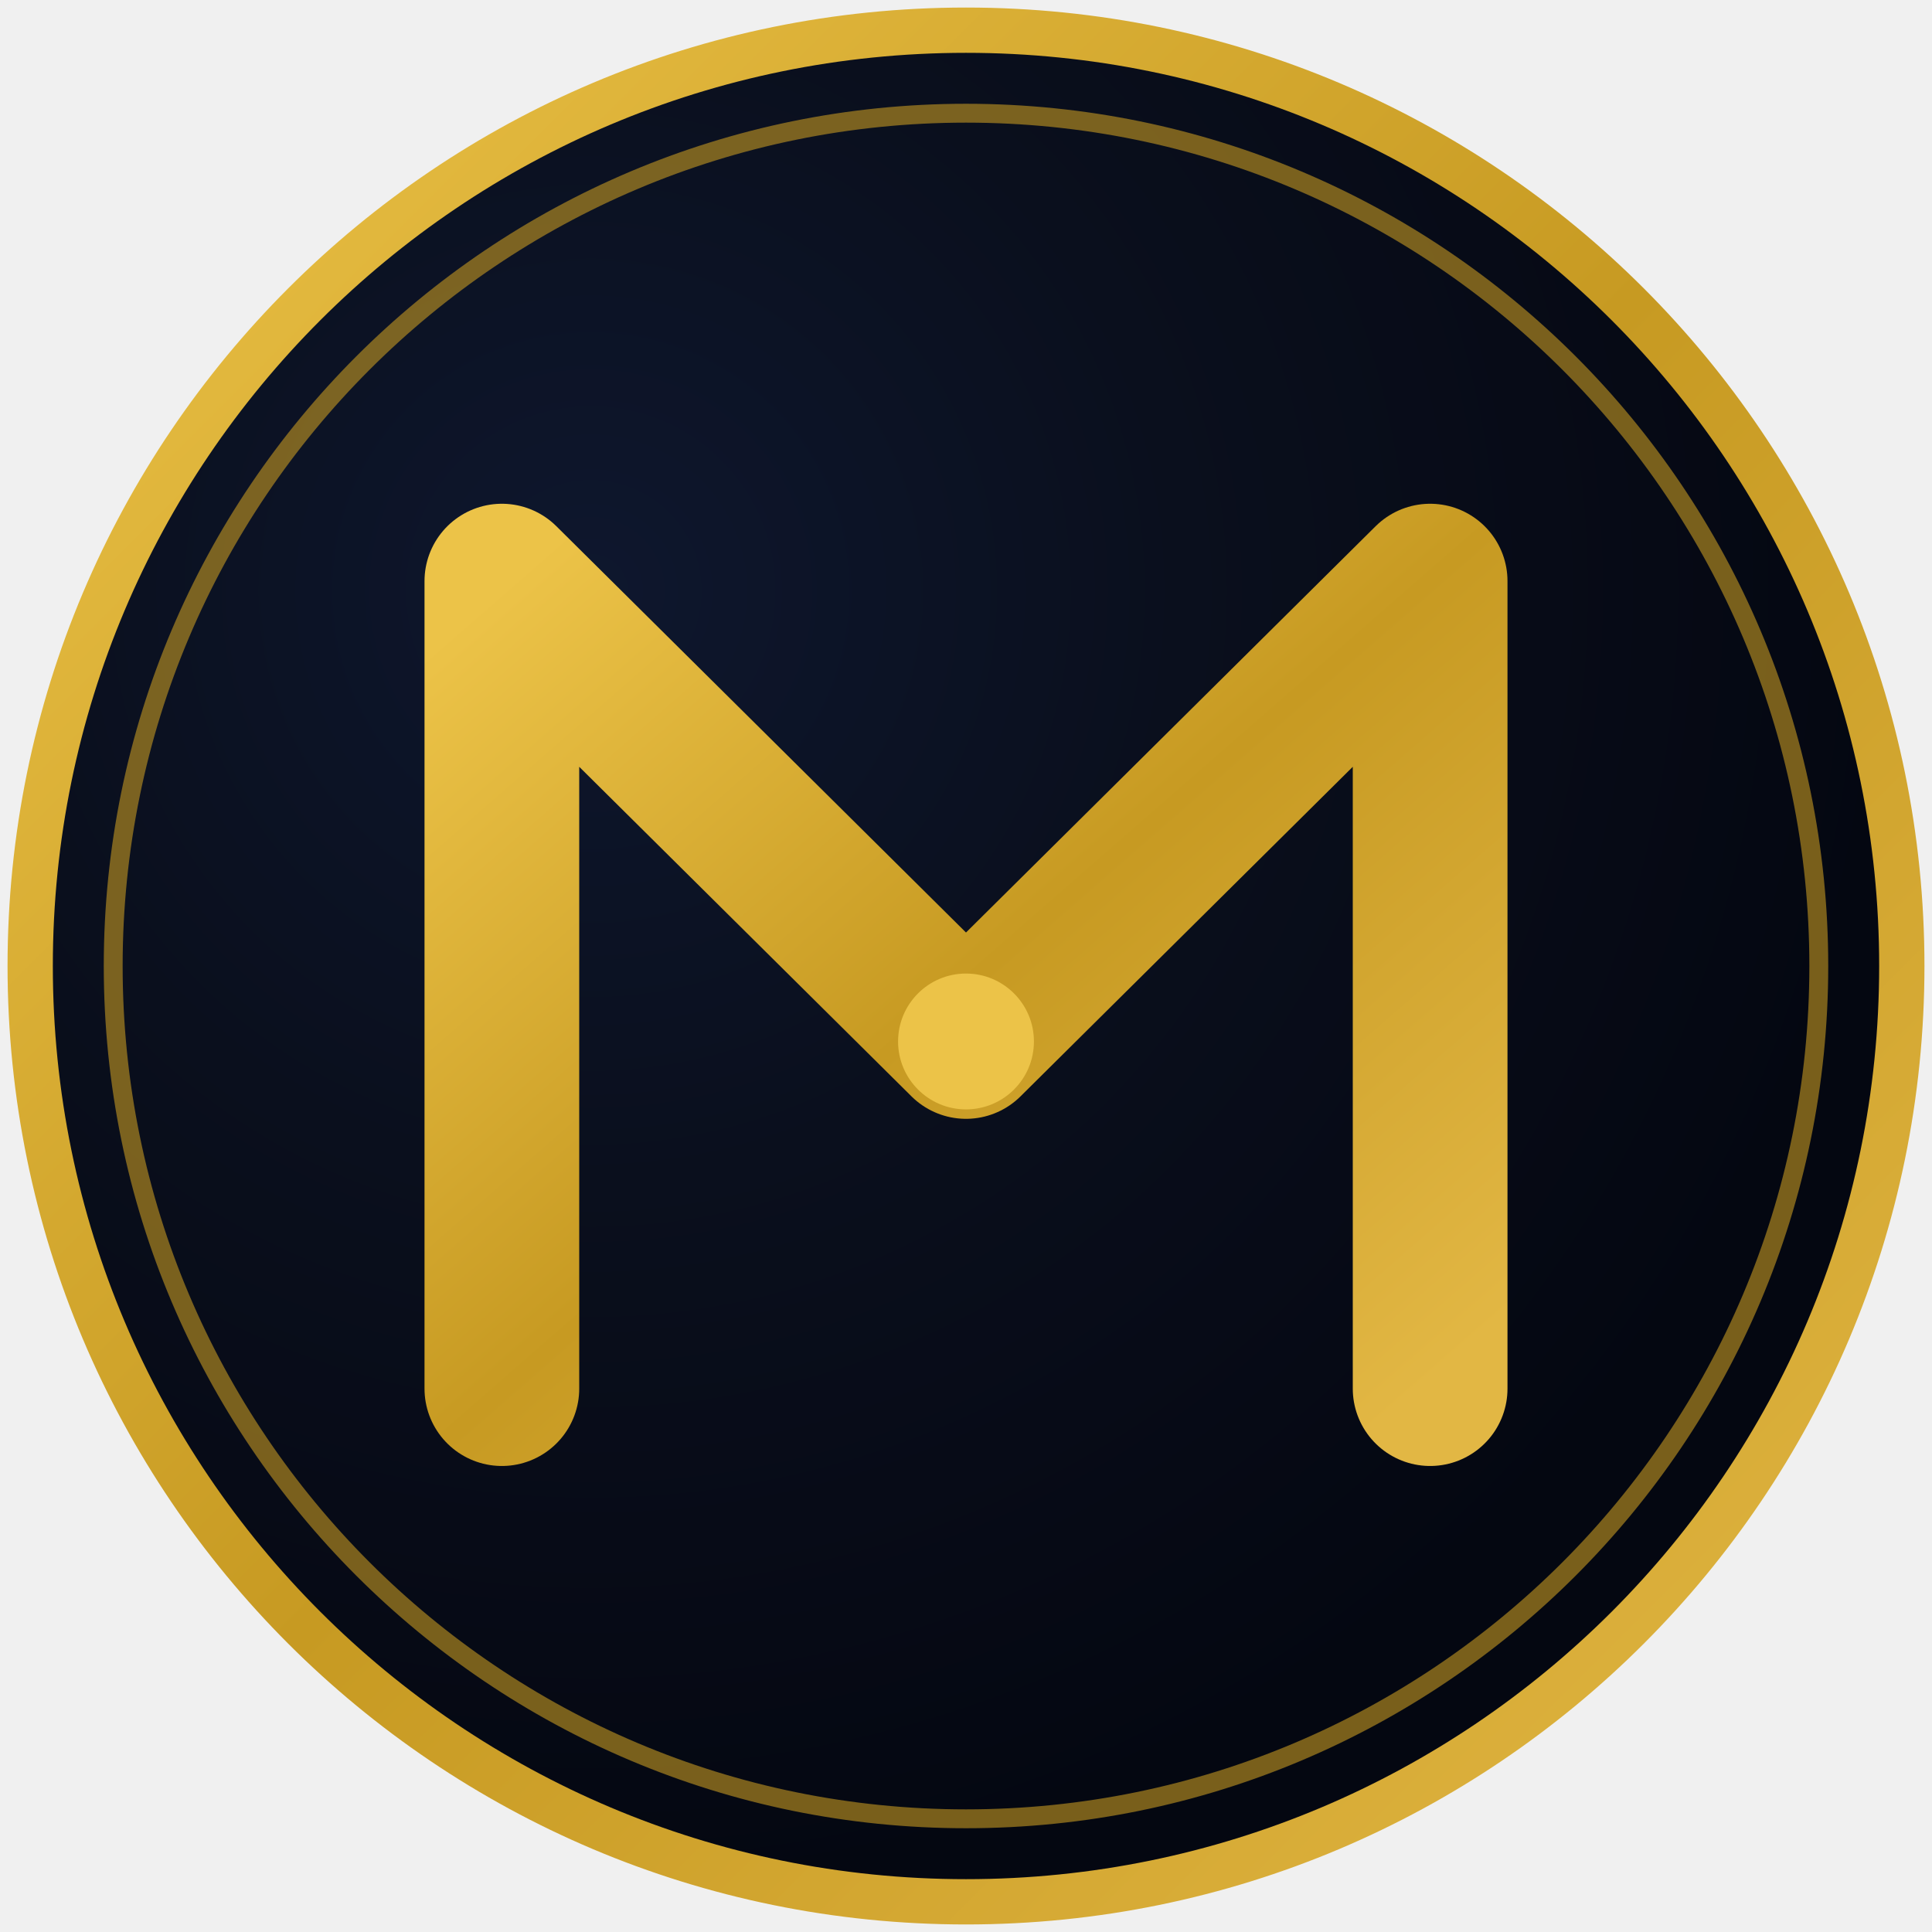
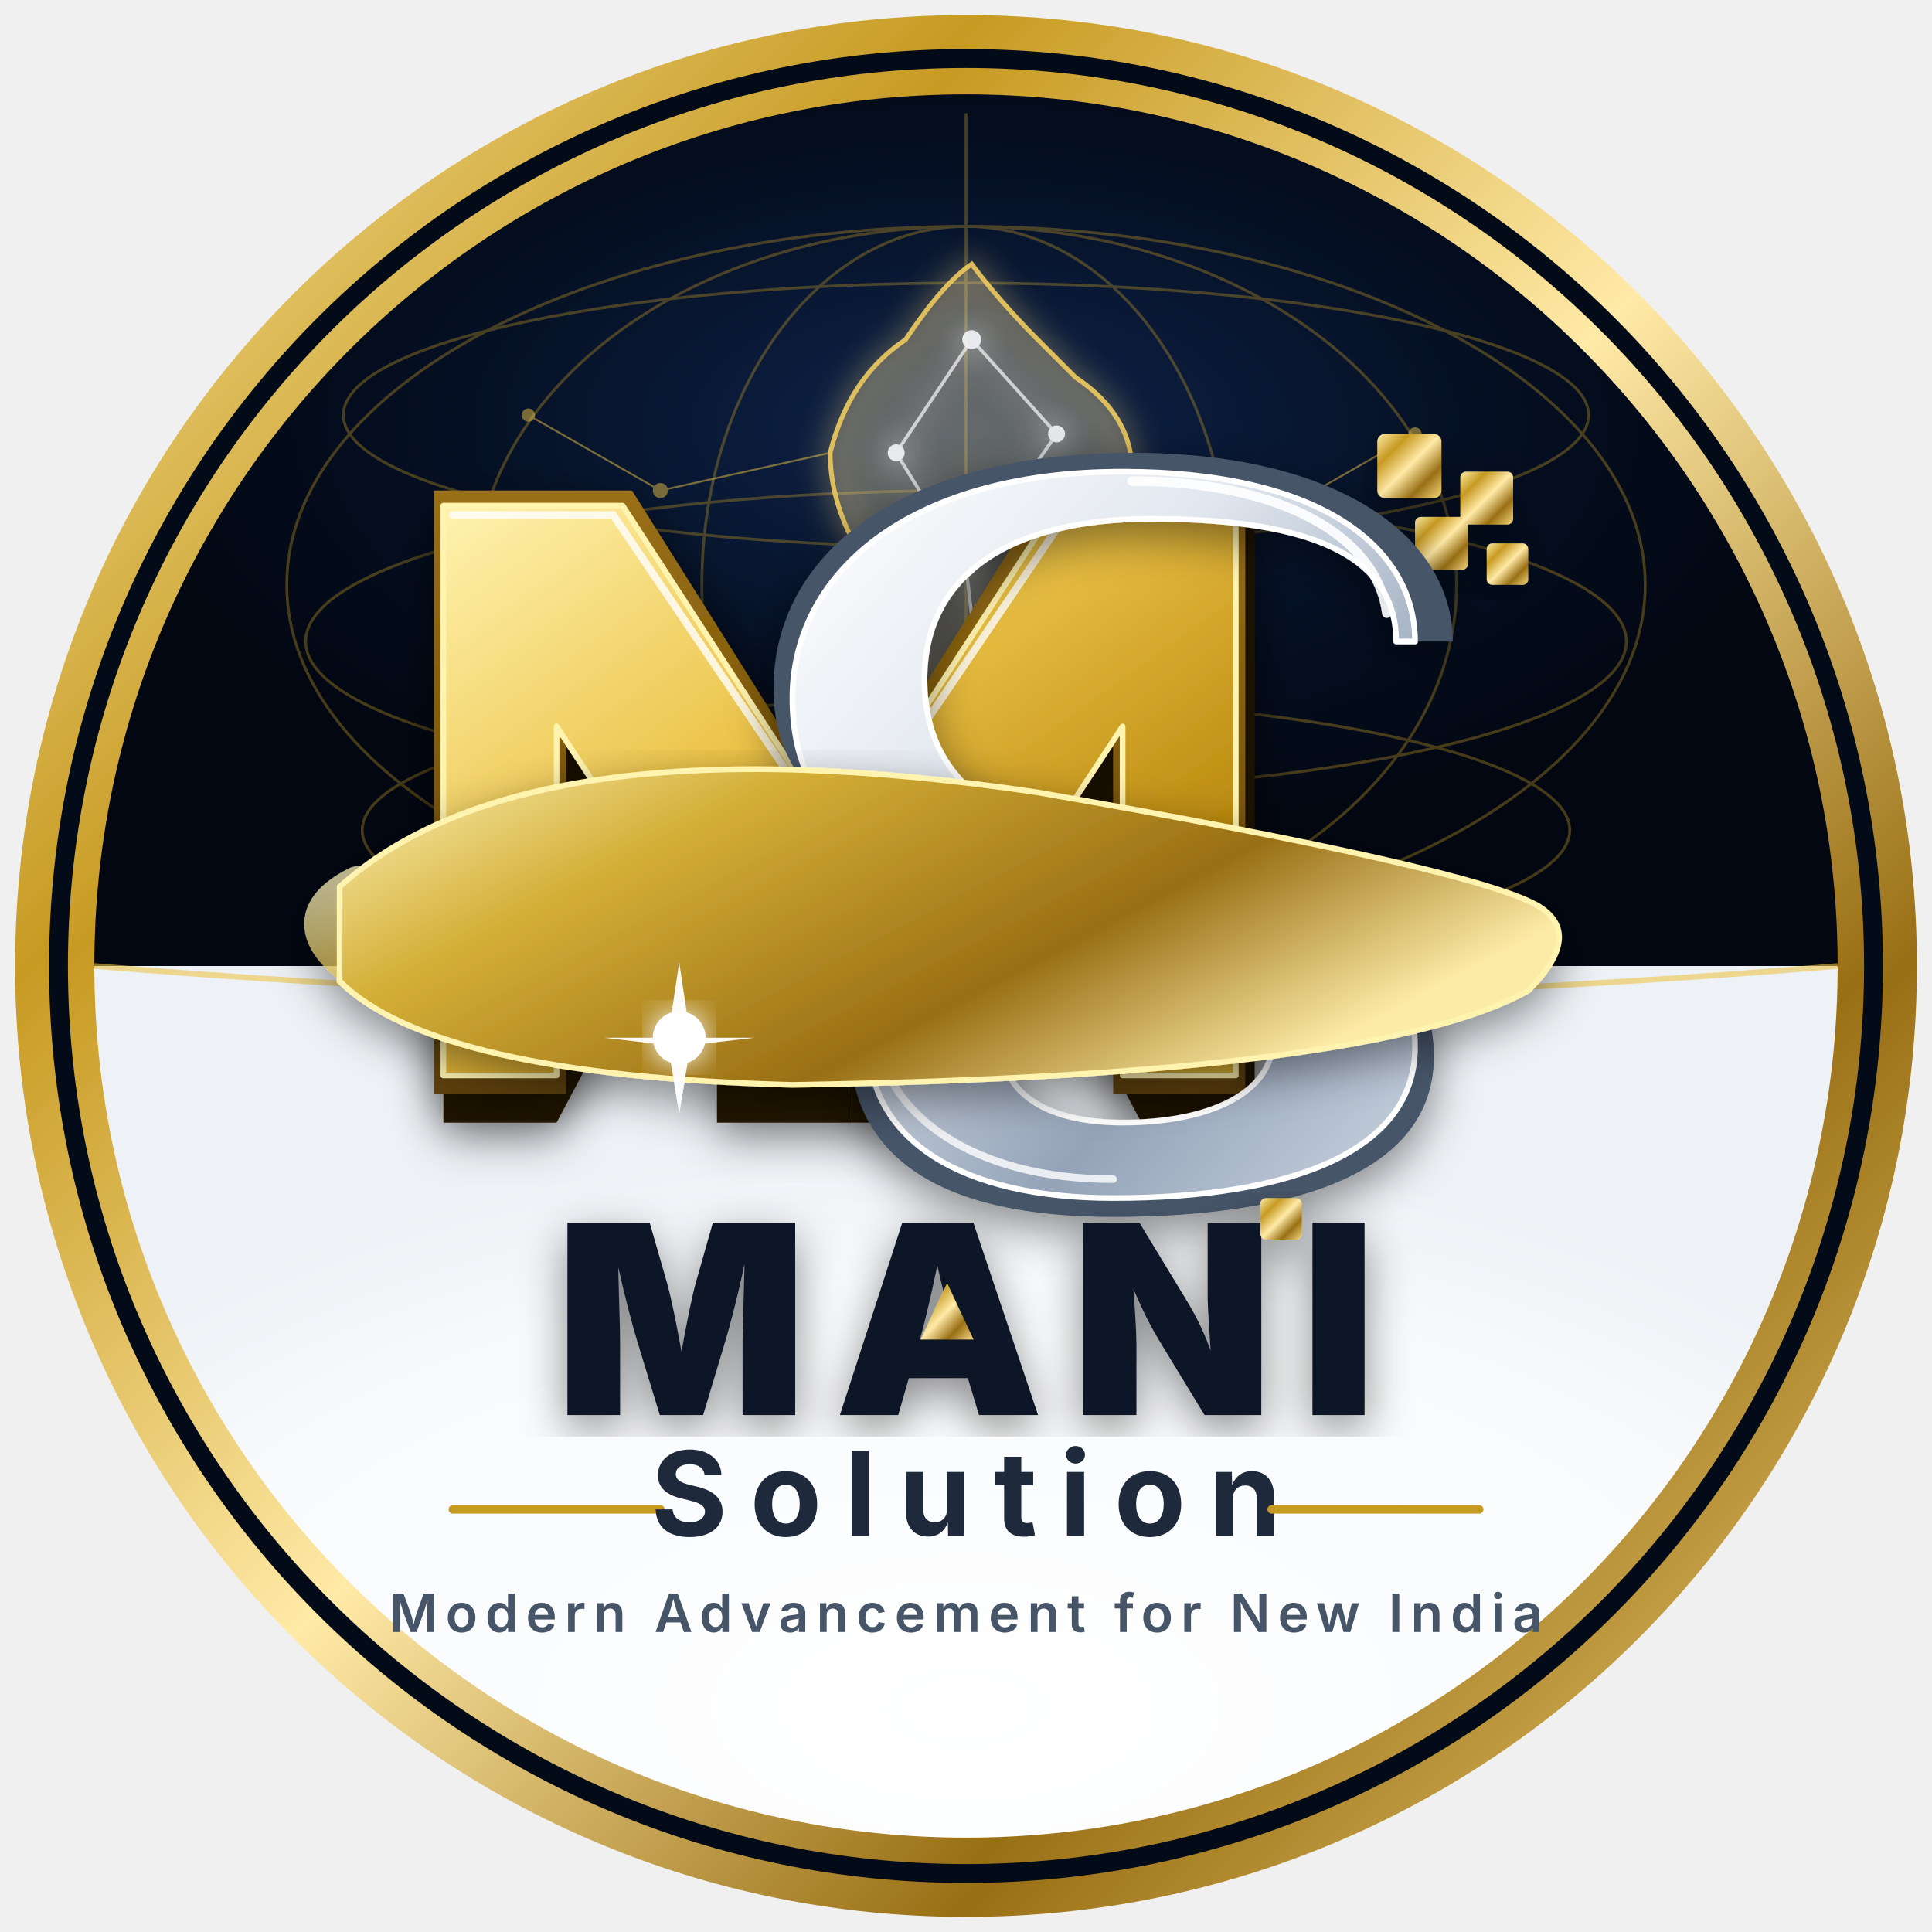
- <svg xmlns="http://www.w3.org/2000/svg" viewBox="0 0 512 512" width="512" height="512">
+ <svg xmlns="http://www.w3.org/2000/svg" viewBox="0 0 1024 1024" width="1024" height="1024">
  <defs>
-     <radialGradient id="bgGrad" cx="30%" cy="30%" r="70%">
-       <stop offset="0%" stop-color="#0e172e" />
-       <stop offset="45%" stop-color="#0a0f1d" />
-       <stop offset="100%" stop-color="#040711" />
+     <linearGradient id="goldRim" x1="0%" y1="0%" x2="100%" y2="100%">
+       <stop offset="0%" stop-color="#FCEBA6" />
+       <stop offset="25%" stop-color="#C79A22" />
+       <stop offset="50%" stop-color="#FFEAA7" />
+       <stop offset="75%" stop-color="#996F14" />
+       <stop offset="100%" stop-color="#F5D77F" />
+     </linearGradient>
+     <linearGradient id="silverS" x1="0%" y1="0%" x2="100%" y2="100%">
+       <stop offset="0%" stop-color="#FFFFFF" />
+       <stop offset="35%" stop-color="#E2E8F0" />
+       <stop offset="70%" stop-color="#94A3B8" />
+       <stop offset="100%" stop-color="#CBD5E1" />
+     </linearGradient>
+     <radialGradient id="globeSpace" cx="50%" cy="38%" r="48%">
+       <stop offset="0%" stop-color="#0E234A" />
+       <stop offset="60%" stop-color="#051024" />
+       <stop offset="100%" stop-color="#020712" />
    </radialGradient>
-     <linearGradient id="goldRing" x1="0%" y1="0%" x2="100%" y2="100%">
-       <stop offset="0%" stop-color="#ECC348" />
-       <stop offset="50%" stop-color="#C79A22" />
-       <stop offset="100%" stop-color="#E2B744" />
+     <radialGradient id="whitePlate" cx="50%" cy="85%" r="65%">
+       <stop offset="0%" stop-color="#FFFFFF" />
+       <stop offset="75%" stop-color="#F8FAFC" />
+       <stop offset="100%" stop-color="#EEF2F6" />
+     </radialGradient>
+     <linearGradient id="goldMFront" x1="0%" y1="0%" x2="100%" y2="100%">
+       <stop offset="0%" stop-color="#FFF3B0" />
+       <stop offset="40%" stop-color="#ECC348" />
+       <stop offset="80%" stop-color="#B8860B" />
+       <stop offset="100%" stop-color="#D4AF37" />
    </linearGradient>
-     <linearGradient id="goldGrad" x1="0%" y1="0%" x2="100%" y2="100%">
-       <stop offset="0%" stop-color="#ECC348" />
-       <stop offset="50%" stop-color="#C79A22" />
-       <stop offset="100%" stop-color="#E2B744" />
+     <linearGradient id="goldMSide" x1="0%" y1="0%" x2="0%" y2="100%">
+       <stop offset="0%" stop-color="#996F14" />
+       <stop offset="100%" stop-color="#5C4008" />
    </linearGradient>
+     <linearGradient id="orbitGold" x1="0%" y1="0%" x2="100%" y2="50%">
+       <stop offset="0%" stop-color="#FDF2B8" />
+       <stop offset="30%" stop-color="#D4AF37" />
+       <stop offset="70%" stop-color="#996F14" />
+       <stop offset="100%" stop-color="#FCEBA6" />
+     </linearGradient>
+     <filter id="glow" x="-20%" y="-20%" width="140%" height="140%">
+       <feGaussianBlur stdDeviation="8" result="blur" />
+       <feComposite in="SourceGraphic" in2="blur" operator="over" />
+     </filter>
+     <filter id="softShadow" x="-10%" y="-10%" width="120%" height="120%">
+       <feDropShadow dx="0" dy="8" stdDeviation="12" flood-color="#000000" flood-opacity="0.45" />
+     </filter>
  </defs>
-   <circle cx="256" cy="256" r="248" fill="url(#bgGrad)" stroke="url(#goldRing)" stroke-width="12" />
-   <circle cx="256" cy="256" r="226" fill="none" stroke="#C79A22" stroke-width="5" opacity="0.6" />
-   <path d="M133 368 V 154 L 256 276 L 379 154 V 368" fill="none" stroke="url(#goldGrad)" stroke-width="41" stroke-linecap="round" stroke-linejoin="round" />
-   <circle cx="256" cy="276" r="18" fill="#ECC348" />
+   <circle cx="512" cy="512" r="504" fill="url(#goldRim)" />
+   <circle cx="512" cy="512" r="486" fill="#040B18" />
+   <circle cx="512" cy="512" r="476" fill="url(#goldRim)" />
+   <path d="M 50 512 A 462 462 0 1 1 974 512 Z" fill="url(#globeSpace)" />
+   <path d="M 50 512 A 462 462 0 0 0 974 512 Z" fill="url(#whitePlate)" />
+   <path d="M 50 512 Q 512 550 974 512" stroke="#ECC348" stroke-width="3" fill="none" opacity="0.6" />
+   <g stroke="#C79A22" stroke-width="1.5" opacity="0.35" fill="none">
+     <ellipse cx="512" cy="310" rx="360" ry="190" />
+     <ellipse cx="512" cy="310" rx="260" ry="190" />
+     <ellipse cx="512" cy="310" rx="140" ry="190" />
+     <line x1="512" y1="60" x2="512" y2="510" />
+     <ellipse cx="512" cy="220" rx="330" ry="70" />
+     <ellipse cx="512" cy="340" rx="350" ry="80" />
+     <ellipse cx="512" cy="440" rx="320" ry="70" />
+   </g>
+   <g id="indiaMapMesh" opacity="0.9" filter="url(#glow)">
+     <path d="M 480 180 Q 500 150 515 140 Q 530 160 550 180 L 570 200 Q 600 220 600 250 Q 570 270 560 300 L 530 360 Q 515 410 512 430 Q 508 410 490 360 L 460 300 Q 440 270 440 240 Q 450 200 480 180 Z" fill="#FFEAA7" opacity="0.22" />
+     <path d="M 480 180 Q 500 150 515 140 Q 530 160 550 180 L 570 200 Q 600 220 600 250 Q 570 270 560 300 L 530 360 Q 515 410 512 430 Q 508 410 490 360 L 460 300 Q 440 270 440 240 Q 450 200 480 180 Z" stroke="#F5D061" stroke-width="2.5" fill="none" />
+     <line x1="515" y1="180" x2="475" y2="240" stroke="#FFF" stroke-width="1.8" opacity="0.8" />
+     <line x1="515" y1="180" x2="560" y2="230" stroke="#FFF" stroke-width="1.8" opacity="0.8" />
+     <line x1="475" y1="240" x2="512" y2="300" stroke="#FFF" stroke-width="1.8" opacity="0.8" />
+     <line x1="560" y1="230" x2="512" y2="300" stroke="#FFF" stroke-width="1.8" opacity="0.8" />
+     <line x1="512" y1="300" x2="520" y2="370" stroke="#FFF" stroke-width="1.8" opacity="0.8" />
+     <line x1="512" y1="300" x2="480" y2="340" stroke="#FFF" stroke-width="1.8" opacity="0.8" />
+     <line x1="480" y1="340" x2="512" y2="420" stroke="#FFF" stroke-width="1.8" opacity="0.8" />
+     <circle cx="515" cy="180" r="5" fill="#FFF" />
+     <circle cx="475" cy="240" r="4.5" fill="#FFF" />
+     <circle cx="560" cy="230" r="4.5" fill="#FFF" />
+     <circle cx="512" cy="300" r="5.5" fill="#FFF" />
+     <circle cx="520" cy="370" r="4.5" fill="#FFF" />
+     <circle cx="480" cy="340" r="4" fill="#FFF" />
+     <circle cx="512" cy="420" r="4" fill="#FFF" />
+   </g>
+   <g stroke="#ECC348" stroke-width="1" opacity="0.5">
+     <line x1="280" y1="220" x2="350" y2="260" />
+     <line x1="350" y1="260" x2="440" y2="240" />
+     <line x1="600" y1="250" x2="680" y2="270" />
+     <line x1="680" y1="270" x2="750" y2="230" />
+     <line x1="530" y1="360" x2="620" y2="390" />
+     <circle cx="280" cy="220" r="3" fill="#ECC348" />
+     <circle cx="350" cy="260" r="3.5" fill="#ECC348" />
+     <circle cx="680" cy="270" r="3.5" fill="#ECC348" />
+     <circle cx="750" cy="230" r="3" fill="#ECC348" />
+     <circle cx="620" cy="390" r="3" fill="#ECC348" />
+   </g>
+   <g fill="url(#goldRim)" filter="url(#softShadow)">
+     <rect x="730" y="230" width="34" height="34" rx="4" />
+     <rect x="774" y="250" width="28" height="28" rx="3" />
+     <rect x="750" y="274" width="28" height="28" rx="3" />
+     <rect x="788" y="288" width="22" height="22" rx="3" />
+   </g>
+   <g filter="url(#softShadow)">
+     <path d="M 235 595 L 235 275 L 340 275 L 450 445 L 450 595 L 380 595 L 380 435 L 295 595 Z" fill="#201502" />
+     <path d="M 450 445 L 560 275 L 665 275 L 665 595 L 605 595 L 520 435 L 520 595 L 450 595 Z" fill="#201502" />
+   </g>
+   <g filter="url(#softShadow)">
+     <path d="M 230 580 L 230 260 L 335 260 L 445 435 L 555 260 L 660 260 L 660 580 L 590 580 L 590 380 L 485 550 L 405 550 L 300 380 L 300 580 Z" fill="url(#goldMSide)" />
+     <path d="M 235 570 L 235 268 L 330 268 L 445 445 L 560 268 L 655 268 L 655 570 L 595 570 L 595 385 L 480 560 L 410 560 L 295 385 L 295 570 Z" fill="url(#goldMFront)" stroke="#FFF3B0" stroke-width="3" stroke-linejoin="round" />
+     <path d="M 240 273 L 325 273 L 445 450 L 565 273 L 650 273" stroke="#FFFFFF" stroke-width="4" stroke-linecap="round" fill="none" opacity="0.8" />
+   </g>
+   <g filter="url(#softShadow)">
+     <path d="M 750 340 C 750 280 690 270 610 270 C 530 270 480 300 480 360 C 480 430 540 450 630 470 C 720 490 760 510 760 560 C 760 620 690 645 590 645 C 500 645 450 615 450 550 L 525 550 C 525 585 555 600 600 600 C 650 600 685 585 685 550 C 685 510 650 495 560 475 C 470 455 410 430 410 365 C 410 295 475 240 600 240 C 710 240 770 285 770 340 Z" fill="#475569" />
+     <path d="M 740 340 C 740 290 685 275 610 275 C 535 275 490 305 490 360 C 490 425 545 445 635 465 C 725 485 750 510 750 555 C 750 610 685 635 590 635 C 510 635 460 605 460 550 L 530 550 C 530 580 555 595 595 595 C 640 595 675 580 675 550 C 675 515 645 500 555 480 C 465 460 420 435 420 370 C 420 305 480 250 595 250 C 700 250 750 290 750 340 Z" fill="url(#silverS)" stroke="#FFFFFF" stroke-width="3" stroke-linejoin="round" />
+     <path d="M 600 255 C 680 255 730 285 735 325" stroke="#FFFFFF" stroke-width="5" stroke-linecap="round" fill="none" opacity="0.9" />
+     <path d="M 465 550 C 470 590 515 625 590 625" stroke="#FFFFFF" stroke-width="4" stroke-linecap="round" fill="none" opacity="0.8" />
+   </g>
+   <g filter="url(#softShadow)">
+     <path d="M 190 470 Q 150 490 200 520 Q 350 570 580 530" stroke="url(#orbitGold)" stroke-width="22" stroke-linecap="round" fill="none" opacity="0.7" />
+     <path d="M 180 470 Q 280 380 550 420 Q 780 460 815 480 Q 840 495 810 525 Q 730 570 420 575 Q 230 570 180 520 Z" fill="url(#orbitGold)" stroke="#FFF3B0" stroke-width="3" />
+     <circle cx="360" cy="550" r="14" fill="#FFFFFF" filter="url(#glow)" />
+     <polygon points="360,510 366,550 400,550 366,554 360,590 354,554 320,550 354,550" fill="#FFFFFF" opacity="0.95" />
+   </g>
+   <g filter="url(#softShadow)">
+     <text x="512" y="750" font-family="Outfit, Inter, 'Space Grotesk', system-ui, sans-serif" font-size="140" font-weight="900" letter-spacing="14" fill="#111827" text-anchor="middle">
+       MANI
+     </text>
+     <polygon points="502,680 488,710 516,710" fill="url(#goldRim)" />
+     <rect x="668" y="635" width="22" height="22" rx="3" fill="url(#goldRim)" />
+   </g>
+   <g>
+     <line x1="240" y1="800" x2="350" y2="800" stroke="#C79A22" stroke-width="4.5" stroke-linecap="round" />
+     <text x="512" y="814" font-family="Outfit, Inter, sans-serif" font-size="62" font-weight="700" letter-spacing="12" fill="#1E293B" text-anchor="middle">
+       Solution
+     </text>
+     <line x1="674" y1="800" x2="784" y2="800" stroke="#C79A22" stroke-width="4.5" stroke-linecap="round" />
+   </g>
+   <text x="512" y="865" font-family="Inter, 'Plus Jakarta Sans', system-ui, sans-serif" font-size="28" font-weight="600" letter-spacing="4" fill="#475569" text-anchor="middle">
+     Modern Advancement for New India
+   </text>
</svg>
